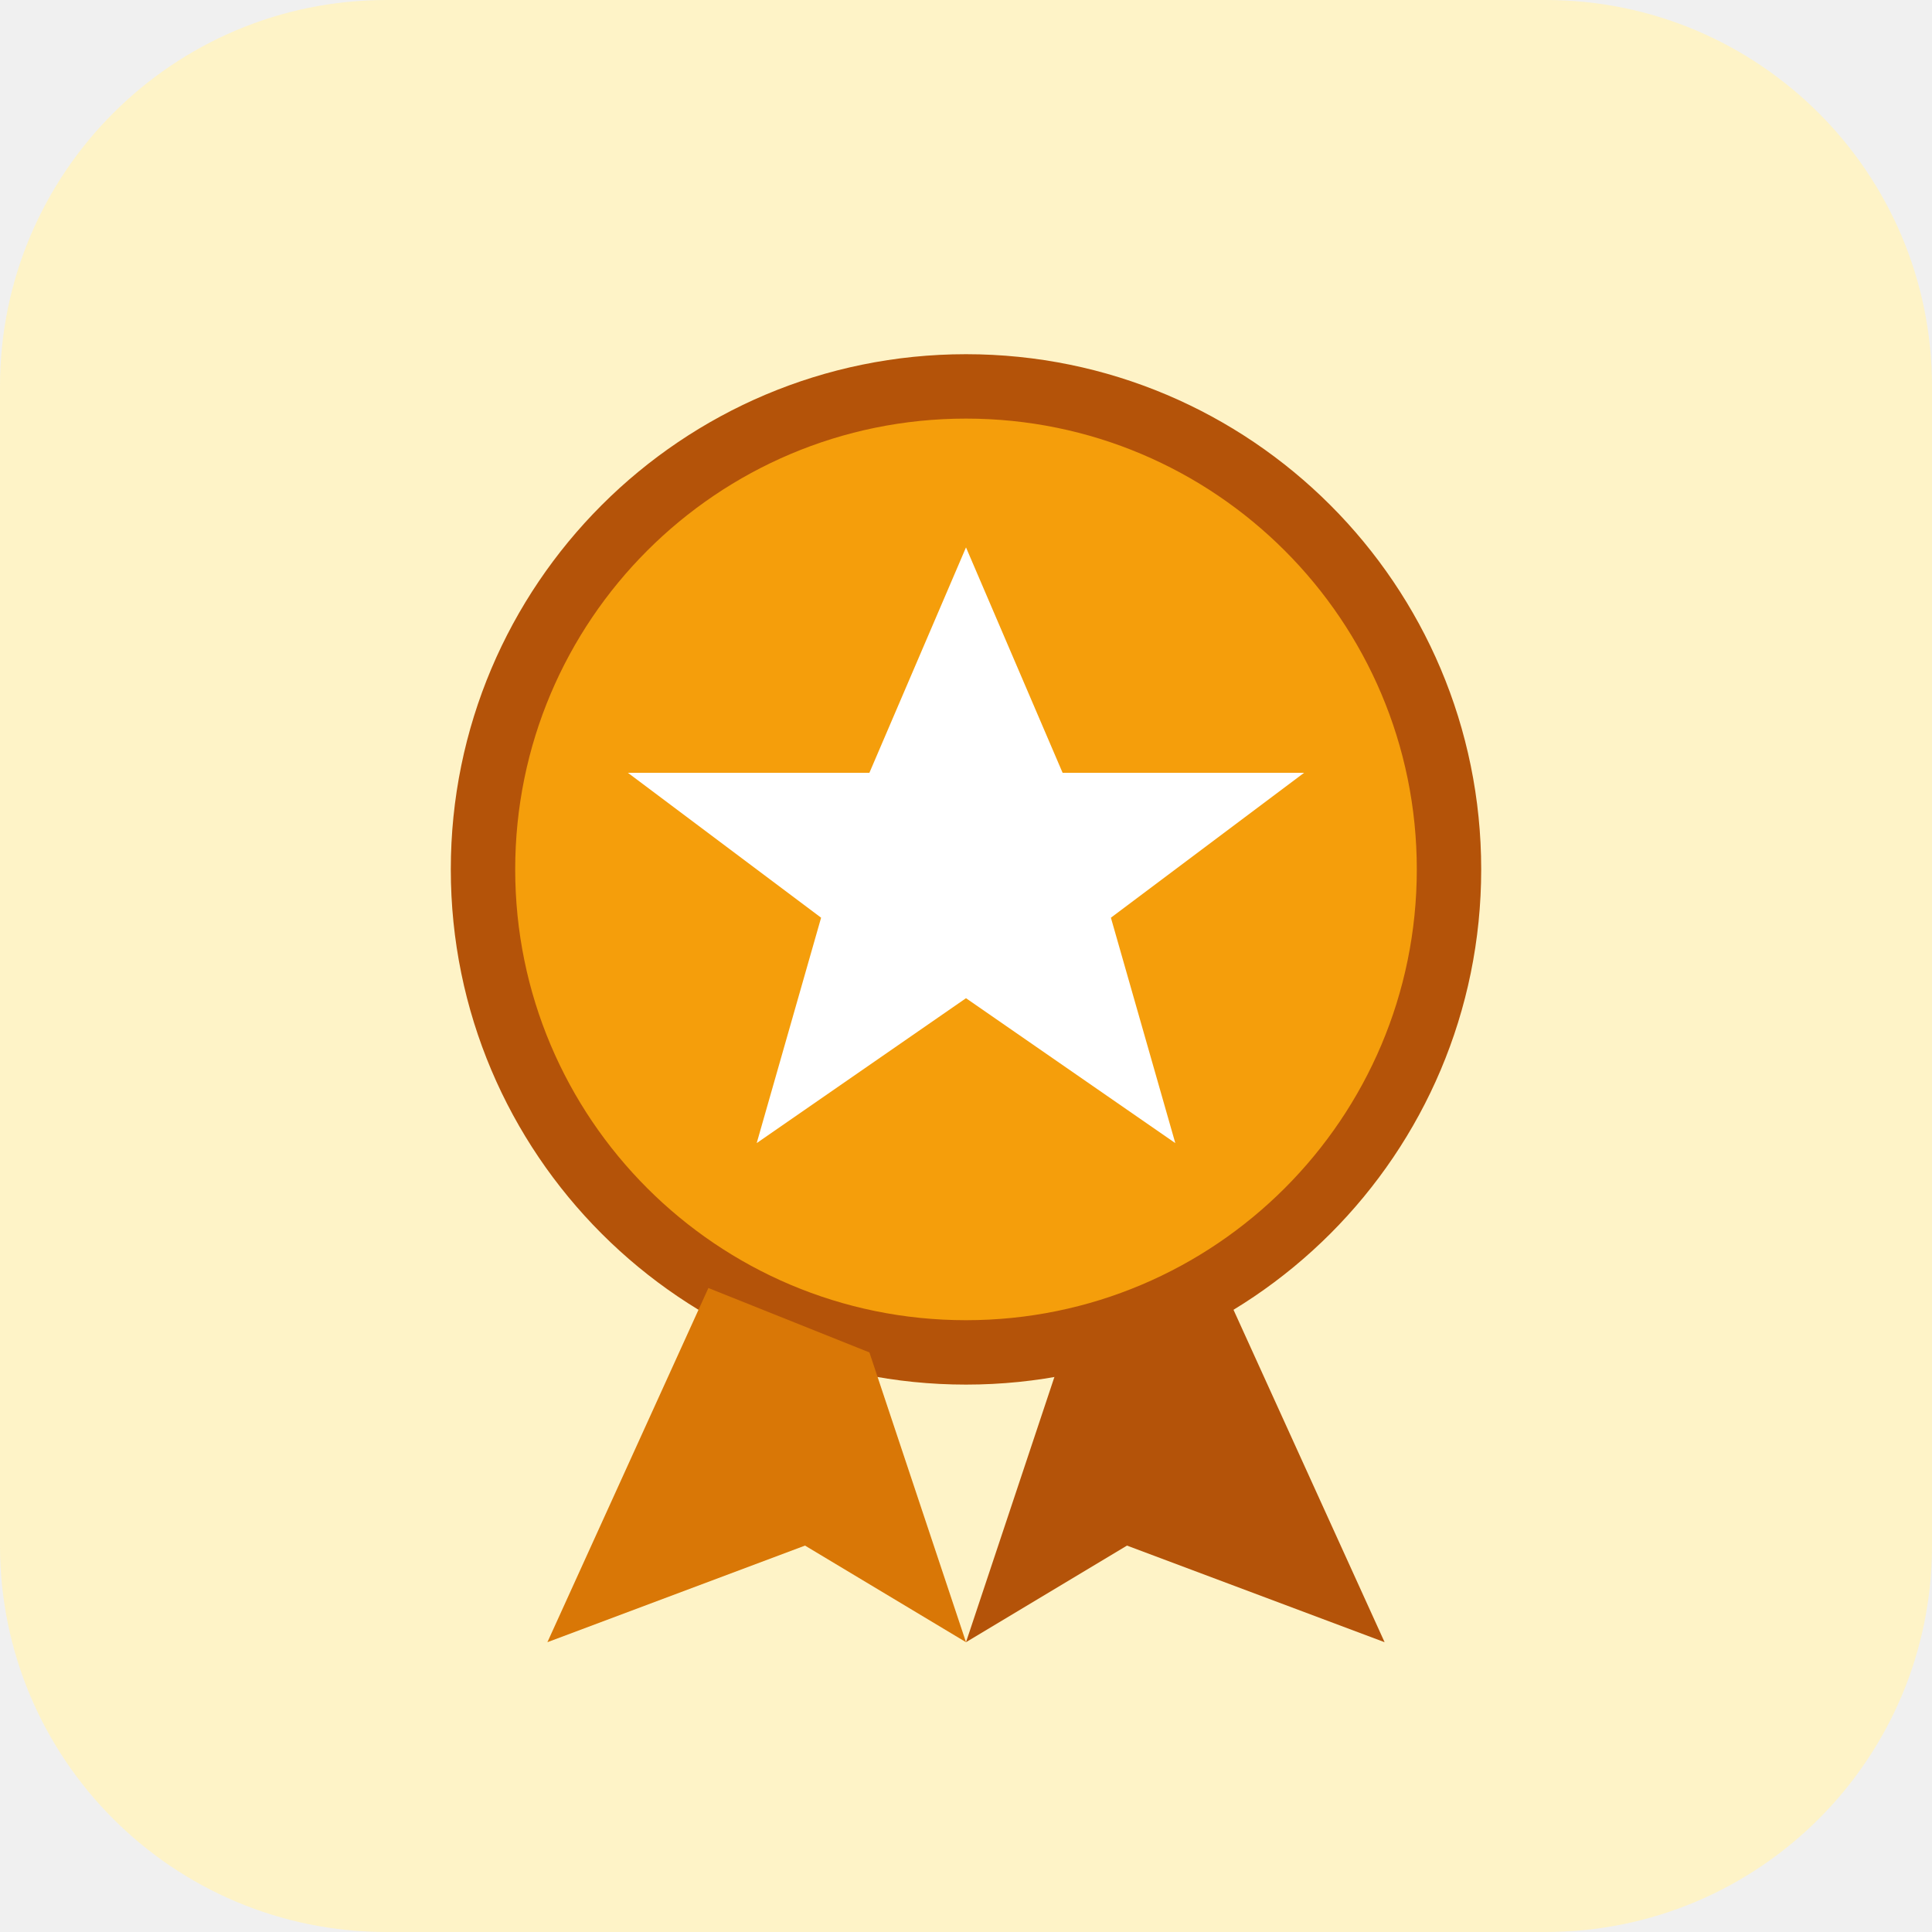
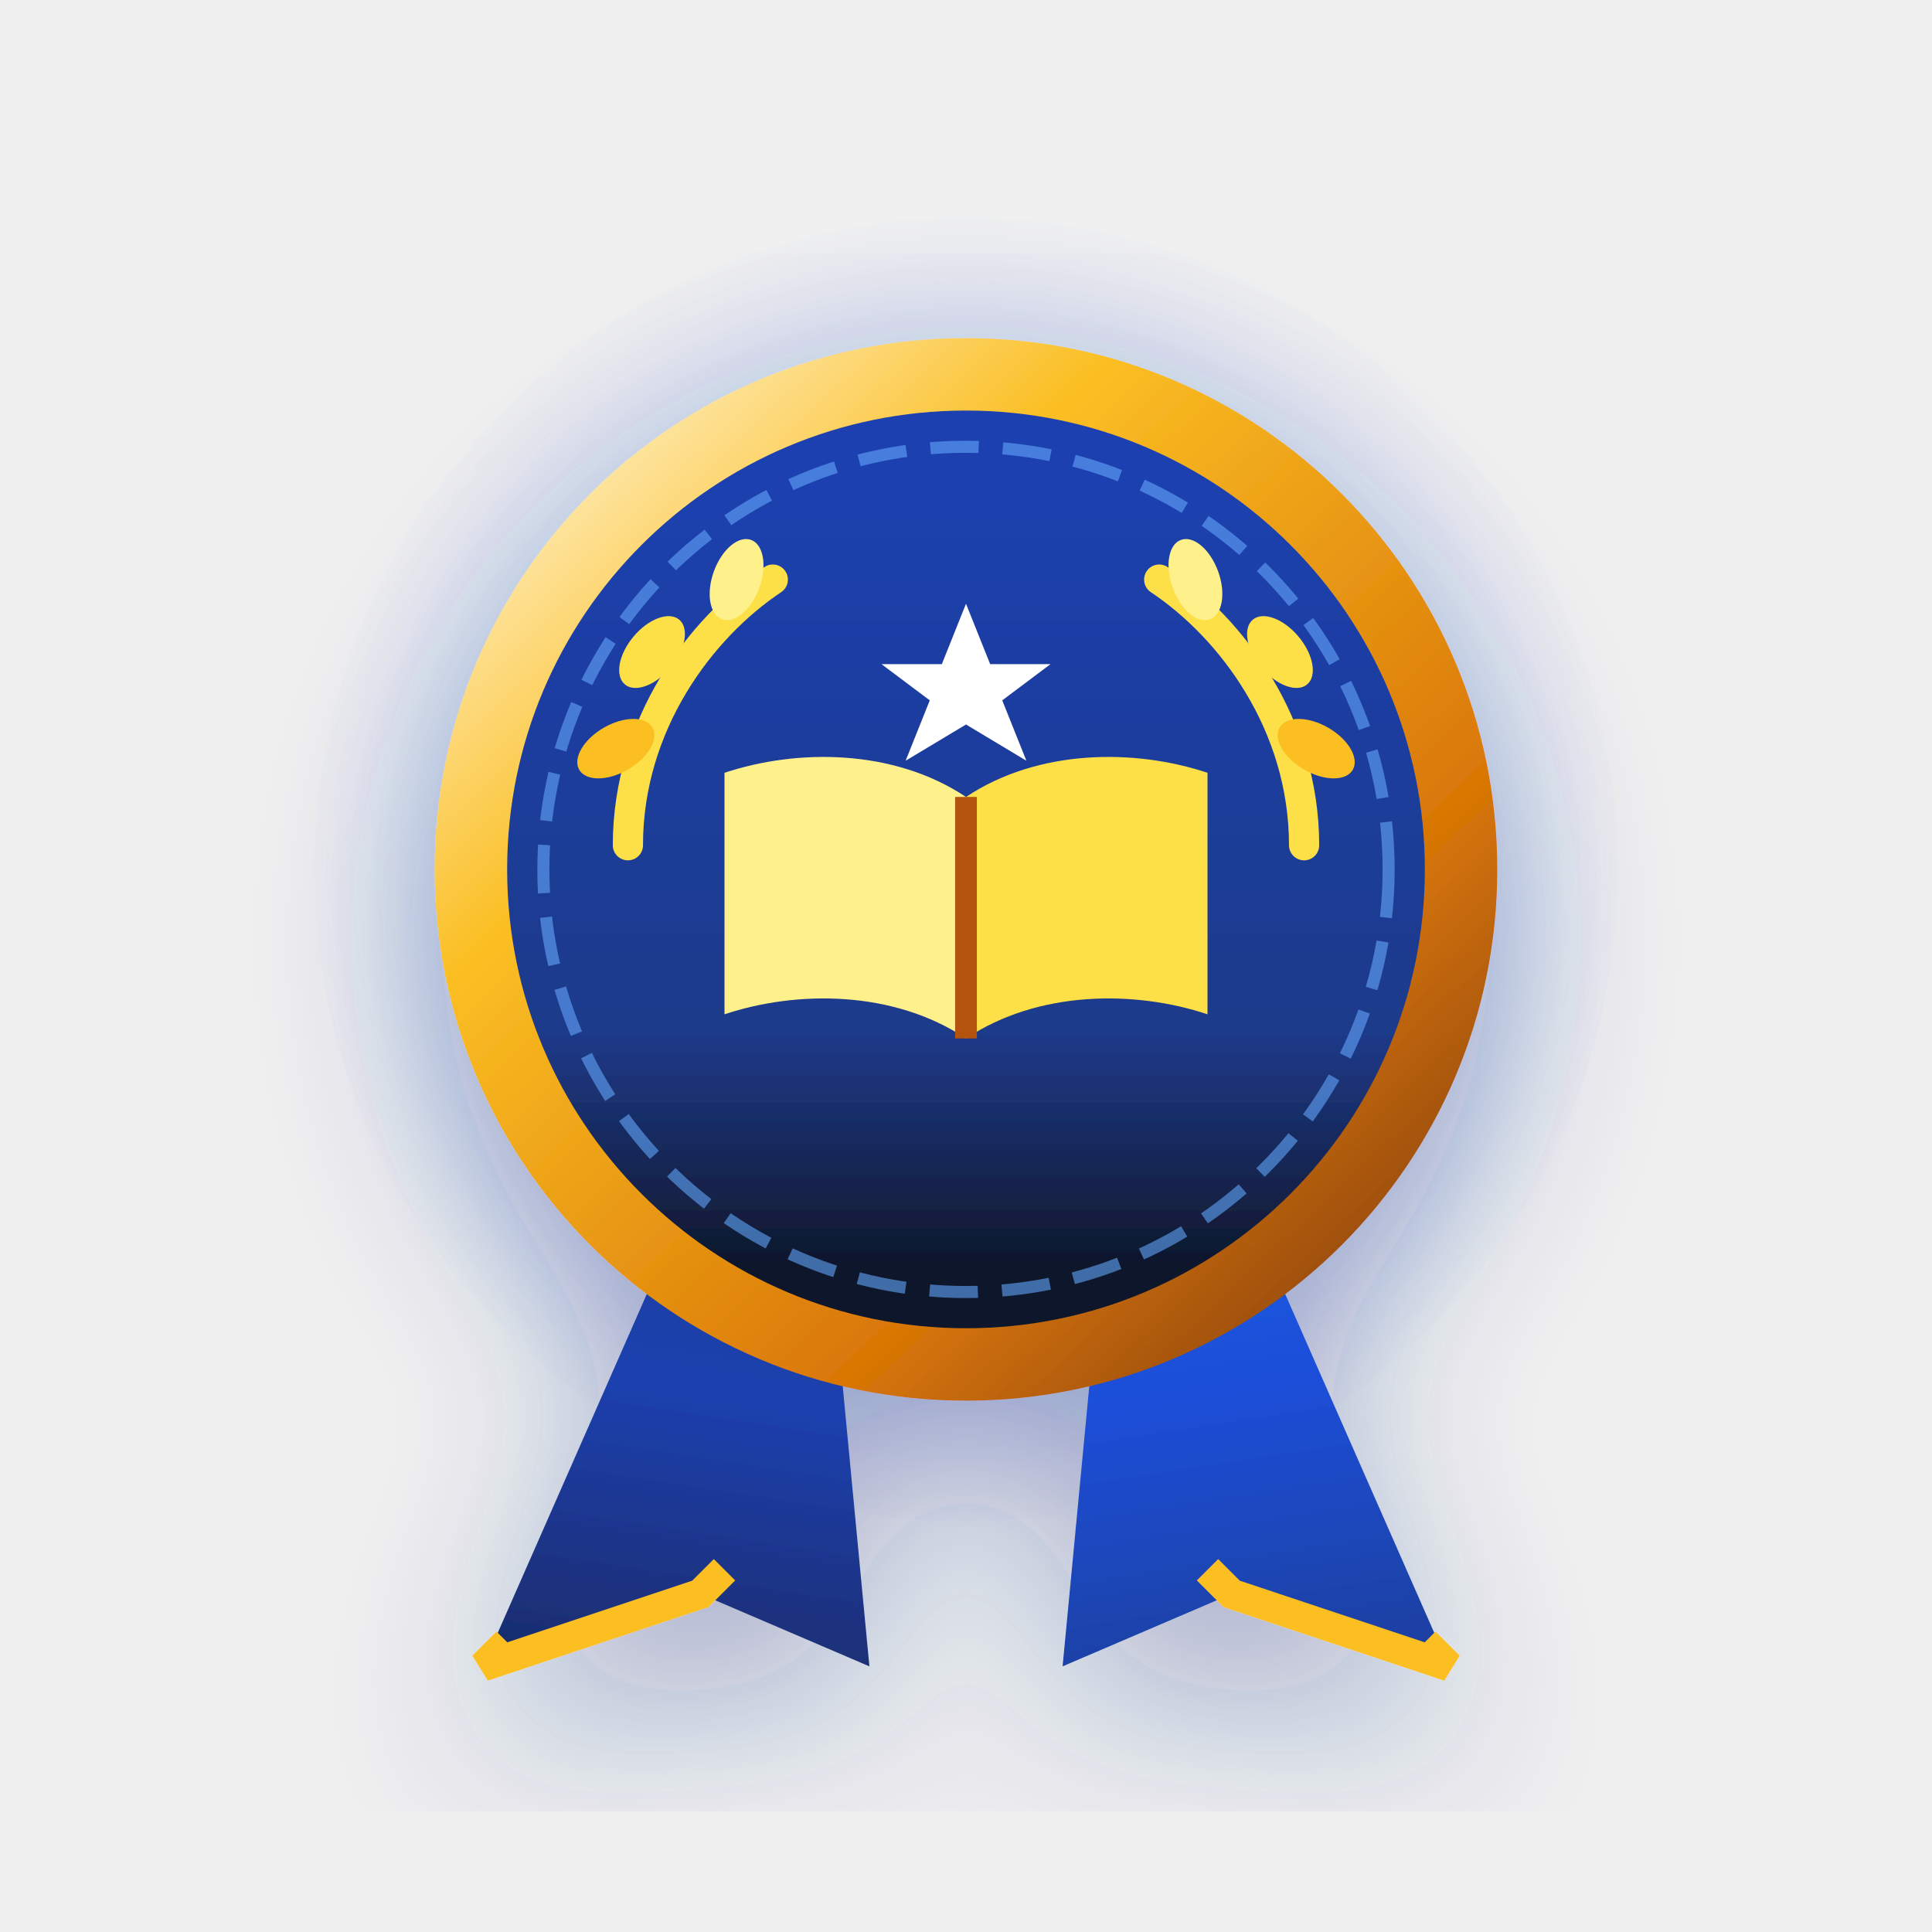
- <svg xmlns="http://www.w3.org/2000/svg" viewBox="0 0 120 120" fill="none">
-   <rect width="120" height="120" rx="24" fill="#FEF3C7" />
-   <circle cx="60" cy="54" r="30" fill="#F59E0B" stroke="#B45309" stroke-width="4" />
-   <polygon points="60,34 66,48 81,48 69,57 73,71 60,62 47,71 51,57 39,48 54,48" fill="#FFFFFF" />
-   <path d="M44 80L34 102L50 96L60 102L54 84" fill="#D97706" />
-   <path d="M76 80L86 102L70 96L60 102L66 84" fill="#B45309" />
+ <svg xmlns="http://www.w3.org/2000/svg" viewBox="0 0 160 160" fill="none">
+   <defs>
+     <radialGradient id="bm-aura" cx="80" cy="72" r="55" gradientUnits="userSpaceOnUse">
+       <stop offset="0%" stop-color="#93C5FD" stop-opacity="0.7" />
+       <stop offset="60%" stop-color="#3B82F6" stop-opacity="0.2" />
+       <stop offset="100%" stop-color="#1D4ED8" stop-opacity="0" />
+     </radialGradient>
+     <linearGradient id="bm-ribbon-l" x1="45" y1="80" x2="35" y2="145" gradientUnits="userSpaceOnUse">
+       <stop offset="0%" stop-color="#1E3A8A" />
+       <stop offset="50%" stop-color="#1E40AF" />
+       <stop offset="100%" stop-color="#172554" />
+     </linearGradient>
+     <linearGradient id="bm-ribbon-r" x1="115" y1="80" x2="125" y2="145" gradientUnits="userSpaceOnUse">
+       <stop offset="0%" stop-color="#2563EB" />
+       <stop offset="50%" stop-color="#1D4ED8" />
+       <stop offset="100%" stop-color="#1E3A8A" />
+     </linearGradient>
+     <linearGradient id="bm-gold-rim" x1="40" y1="30" x2="120" y2="115" gradientUnits="userSpaceOnUse">
+       <stop offset="0%" stop-color="#FFFBEB" />
+       <stop offset="30%" stop-color="#FBBF24" />
+       <stop offset="70%" stop-color="#D97706" />
+       <stop offset="100%" stop-color="#78350F" />
+     </linearGradient>
+     <linearGradient id="bm-sapphire" x1="80" y1="40" x2="80" y2="105" gradientUnits="userSpaceOnUse">
+       <stop offset="0%" stop-color="#1E40AF" />
+       <stop offset="70%" stop-color="#1E3A8A" />
+       <stop offset="100%" stop-color="#0F172A" />
+     </linearGradient>
+     <filter id="bm-shadow" x="15" y="15" width="130" height="135" filterUnits="userSpaceOnUse">
+       <feDropShadow dx="0" dy="6" stdDeviation="8" flood-color="#1E3A8A" flood-opacity="0.35" />
+     </filter>
+   </defs>
+   <circle cx="80" cy="72" r="54" fill="url(#bm-aura)" />
+   <g filter="url(#bm-shadow)">
+     <path d="M62 88L40 138L58 132L72 138L68 96Z" fill="url(#bm-ribbon-l)" />
+     <path d="M42 136L40 138L58 132L60 130" stroke="#FBBF24" stroke-width="2.5" />
+     <path d="M98 88L120 138L102 132L88 138L92 96Z" fill="url(#bm-ribbon-r)" />
+     <path d="M118 136L120 138L102 132L100 130" stroke="#FBBF24" stroke-width="2.5" />
+     <circle cx="80" cy="72" r="44" fill="url(#bm-gold-rim)" />
+     <circle cx="80" cy="72" r="38" fill="url(#bm-sapphire)" />
+     <circle cx="80" cy="72" r="35" stroke="#60A5FA" stroke-width="1" stroke-dasharray="4 2" opacity="0.6" />
+     <path d="M52 70C52 60 58 52 64 48" stroke="#FDE047" stroke-width="2.5" stroke-linecap="round" />
+     <ellipse cx="51" cy="62" rx="3.5" ry="2" fill="#FBBF24" transform="rotate(-30 51 62)" />
+     <ellipse cx="54" cy="54" rx="3.5" ry="2" fill="#FDE047" transform="rotate(-50 54 54)" />
+     <ellipse cx="61" cy="48" rx="3.5" ry="2" fill="#FEF08A" transform="rotate(-70 61 48)" />
+     <path d="M108 70C108 60 102 52 96 48" stroke="#FDE047" stroke-width="2.5" stroke-linecap="round" />
+     <ellipse cx="109" cy="62" rx="3.5" ry="2" fill="#FBBF24" transform="rotate(30 109 62)" />
+     <ellipse cx="106" cy="54" rx="3.5" ry="2" fill="#FDE047" transform="rotate(50 106 54)" />
+     <ellipse cx="99" cy="48" rx="3.5" ry="2" fill="#FEF08A" transform="rotate(70 99 48)" />
+     <path d="M80 66C74 62 66 62 60 64V84C66 82 74 82 80 86V66Z" fill="#FEF08A" />
+     <path d="M80 66C86 62 94 62 100 64V84C94 82 86 82 80 86V66Z" fill="#FDE047" />
+     <path d="M80 66V86" stroke="#B45309" stroke-width="1.8" />
+     <polygon points="80,50 82,55 87,55 83,58 85,63 80,60 75,63 77,58 73,55 78,55" fill="#FFFFFF" />
+   </g>
</svg>
